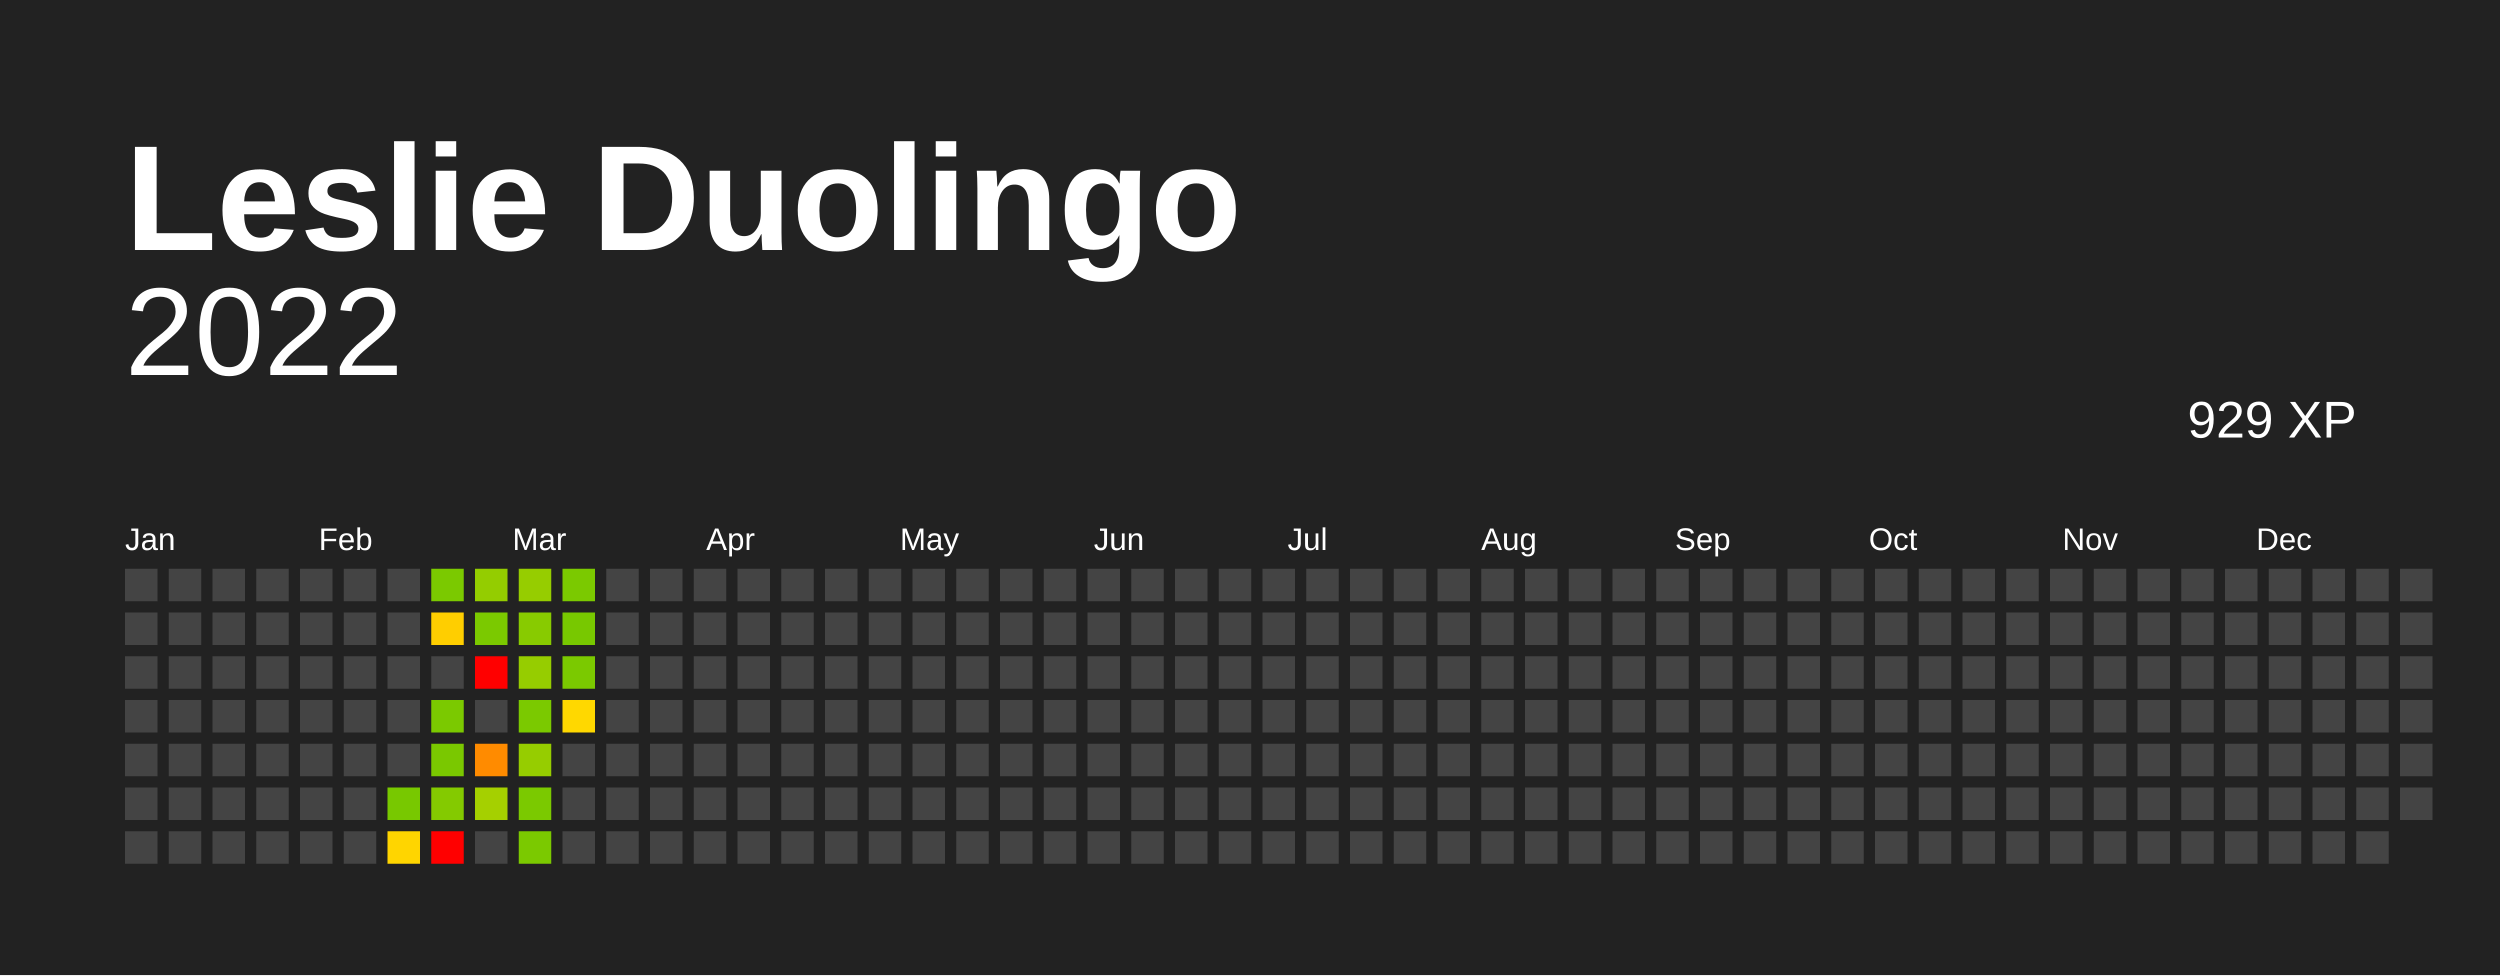
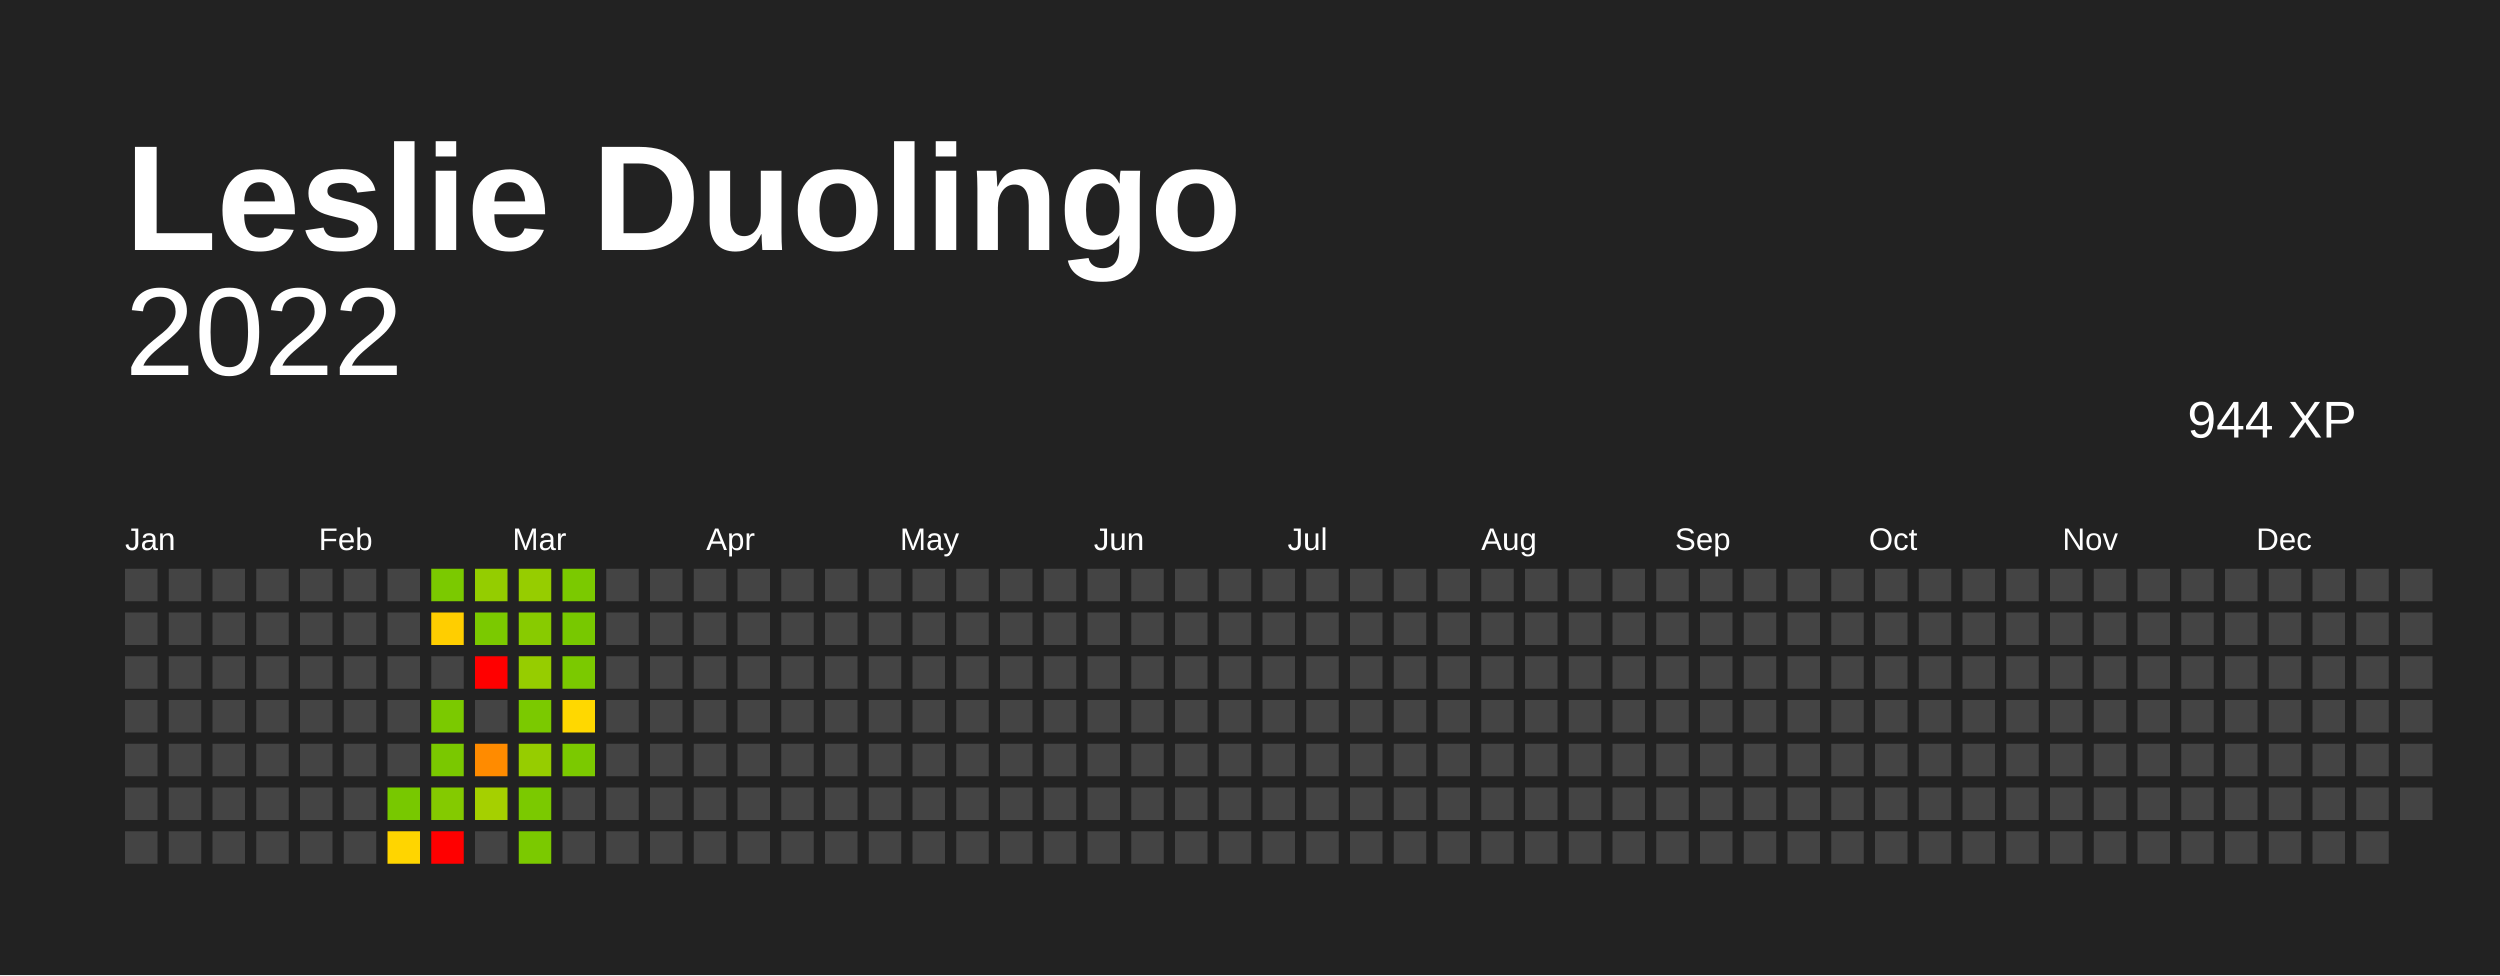
<svg xmlns="http://www.w3.org/2000/svg" baseProfile="full" height="78mm" version="1.1" viewBox="0,0,200,78" width="200mm">
  <defs />
  <rect fill="#222222" height="78" width="200" x="0" y="0" />
  <text fill="#FFFFFF" style="font-size:12px; font-family:Arial; font-weight:bold;" x="10" y="20">Leslie Duolingo</text>
  <text alignment-baseline="hanging" fill="#FFFFFF" style="font-size:10.0px; font-family:Arial;" x="10" y="30">2022</text>
-   <text alignment-baseline="hanging" fill="#FFFFFF" style="font-size:4.125px; font-family:Arial;" x="175" y="35">929 XP</text>
+   <text alignment-baseline="hanging" fill="#FFFFFF" style="font-size:4.125px; font-family:Arial;" x="175" y="35">944 XP</text>
  <text fill="#FFFFFF" style="font-size:2.5px; font-family:Arial" x="10.0" y="44">Jan</text>
  <text fill="#FFFFFF" style="font-size:2.5px; font-family:Arial" x="25.5" y="44">Feb</text>
  <text fill="#FFFFFF" style="font-size:2.5px; font-family:Arial" x="41.0" y="44">Mar</text>
  <text fill="#FFFFFF" style="font-size:2.5px; font-family:Arial" x="56.5" y="44">Apr</text>
  <text fill="#FFFFFF" style="font-size:2.5px; font-family:Arial" x="72.0" y="44">May</text>
  <text fill="#FFFFFF" style="font-size:2.5px; font-family:Arial" x="87.5" y="44">Jun</text>
  <text fill="#FFFFFF" style="font-size:2.5px; font-family:Arial" x="103.0" y="44">Jul</text>
  <text fill="#FFFFFF" style="font-size:2.5px; font-family:Arial" x="118.5" y="44">Aug</text>
  <text fill="#FFFFFF" style="font-size:2.5px; font-family:Arial" x="134.0" y="44">Sep</text>
  <text fill="#FFFFFF" style="font-size:2.5px; font-family:Arial" x="149.5" y="44">Oct</text>
  <text fill="#FFFFFF" style="font-size:2.5px; font-family:Arial" x="165.0" y="44">Nov</text>
  <text fill="#FFFFFF" style="font-size:2.5px; font-family:Arial" x="180.5" y="44">Dec</text>
  <rect fill="#444444" height="2.6" width="2.6" x="10.0" y="45.5" />
  <rect fill="#444444" height="2.6" width="2.6" x="10.0" y="49.0" />
  <rect fill="#444444" height="2.6" width="2.6" x="10.0" y="52.5" />
  <rect fill="#444444" height="2.6" width="2.6" x="10.0" y="56.0" />
  <rect fill="#444444" height="2.6" width="2.6" x="10.0" y="59.5" />
  <rect fill="#444444" height="2.6" width="2.6" x="10.0" y="63.0" />
  <rect fill="#444444" height="2.6" width="2.6" x="10.0" y="66.5" />
  <rect fill="#444444" height="2.6" width="2.6" x="13.5" y="45.5" />
  <rect fill="#444444" height="2.6" width="2.6" x="13.5" y="49.0" />
  <rect fill="#444444" height="2.6" width="2.6" x="13.5" y="52.5" />
  <rect fill="#444444" height="2.6" width="2.6" x="13.5" y="56.0" />
  <rect fill="#444444" height="2.6" width="2.6" x="13.5" y="59.5" />
  <rect fill="#444444" height="2.6" width="2.6" x="13.5" y="63.0" />
  <rect fill="#444444" height="2.6" width="2.6" x="13.5" y="66.5" />
  <rect fill="#444444" height="2.6" width="2.6" x="17.0" y="45.5" />
  <rect fill="#444444" height="2.6" width="2.6" x="17.0" y="49.0" />
  <rect fill="#444444" height="2.6" width="2.6" x="17.0" y="52.5" />
  <rect fill="#444444" height="2.6" width="2.6" x="17.0" y="56.0" />
  <rect fill="#444444" height="2.6" width="2.6" x="17.0" y="59.5" />
  <rect fill="#444444" height="2.6" width="2.6" x="17.0" y="63.0" />
  <rect fill="#444444" height="2.6" width="2.6" x="17.0" y="66.5" />
  <rect fill="#444444" height="2.6" width="2.6" x="20.5" y="45.5" />
  <rect fill="#444444" height="2.6" width="2.6" x="20.5" y="49.0" />
  <rect fill="#444444" height="2.6" width="2.6" x="20.5" y="52.5" />
  <rect fill="#444444" height="2.6" width="2.6" x="20.5" y="56.0" />
  <rect fill="#444444" height="2.6" width="2.6" x="20.5" y="59.5" />
  <rect fill="#444444" height="2.6" width="2.6" x="20.5" y="63.0" />
  <rect fill="#444444" height="2.6" width="2.6" x="20.5" y="66.5" />
  <rect fill="#444444" height="2.6" width="2.6" x="24.0" y="45.5" />
  <rect fill="#444444" height="2.6" width="2.6" x="24.0" y="49.0" />
  <rect fill="#444444" height="2.6" width="2.6" x="24.0" y="52.5" />
  <rect fill="#444444" height="2.6" width="2.6" x="24.0" y="56.0" />
  <rect fill="#444444" height="2.6" width="2.6" x="24.0" y="59.5" />
  <rect fill="#444444" height="2.6" width="2.6" x="24.0" y="63.0" />
  <rect fill="#444444" height="2.6" width="2.6" x="24.0" y="66.5" />
  <rect fill="#444444" height="2.6" width="2.6" x="27.5" y="45.5" />
  <rect fill="#444444" height="2.6" width="2.6" x="27.5" y="49.0" />
  <rect fill="#444444" height="2.6" width="2.6" x="27.5" y="52.5" />
  <rect fill="#444444" height="2.6" width="2.6" x="27.5" y="56.0" />
  <rect fill="#444444" height="2.6" width="2.6" x="27.5" y="59.5" />
  <rect fill="#444444" height="2.6" width="2.6" x="27.5" y="63.0" />
  <rect fill="#444444" height="2.6" width="2.6" x="27.5" y="66.5" />
  <rect fill="#444444" height="2.6" width="2.6" x="31.0" y="45.5" />
  <rect fill="#444444" height="2.6" width="2.6" x="31.0" y="49.0" />
  <rect fill="#444444" height="2.6" width="2.6" x="31.0" y="52.5" />
  <rect fill="#444444" height="2.6" width="2.6" x="31.0" y="56.0" />
  <rect fill="#444444" height="2.6" width="2.6" x="31.0" y="59.5" />
  <rect fill="#78c800" height="2.6" width="2.6" x="31.0" y="63.0" />
  <rect fill="#ffd500" height="2.6" width="2.6" x="31.0" y="66.5" />
  <rect fill="#7bc900" height="2.6" width="2.6" x="34.5" y="45.5" />
  <rect fill="#ffce00" height="2.6" width="2.6" x="34.5" y="49.0" />
  <rect fill="#444444" height="2.6" width="2.6" x="34.5" y="52.5" />
  <rect fill="#7bc900" height="2.6" width="2.6" x="34.5" y="56.0" />
  <rect fill="#7ac800" height="2.6" width="2.6" x="34.5" y="59.5" />
  <rect fill="#84ca00" height="2.6" width="2.6" x="34.5" y="63.0" />
  <rect fill="red" height="2.6" width="2.6" x="34.5" y="66.5" />
  <rect fill="#94cd00" height="2.6" width="2.6" x="38.0" y="45.5" />
  <rect fill="#7bc900" height="2.6" width="2.6" x="38.0" y="49.0" />
  <rect fill="red" height="2.6" width="2.6" x="38.0" y="52.5" />
  <rect fill="#444444" height="2.6" width="2.6" x="38.0" y="56.0" />
  <rect fill="#ff8b00" height="2.6" width="2.6" x="38.0" y="59.5" />
  <rect fill="#a5d000" height="2.6" width="2.6" x="38.0" y="63.0" />
  <rect fill="#444444" height="2.6" width="2.6" x="38.0" y="66.5" />
  <rect fill="#96cd00" height="2.6" width="2.6" x="41.5" y="45.5" />
  <rect fill="#88cb00" height="2.6" width="2.6" x="41.5" y="49.0" />
  <rect fill="#96cd00" height="2.6" width="2.6" x="41.5" y="52.5" />
  <rect fill="#7bc900" height="2.6" width="2.6" x="41.5" y="56.0" />
  <rect fill="#96cd00" height="2.6" width="2.6" x="41.5" y="59.5" />
  <rect fill="#7bc900" height="2.6" width="2.6" x="41.5" y="63.0" />
  <rect fill="#7bc900" height="2.6" width="2.6" x="41.5" y="66.5" />
  <rect fill="#7bc900" height="2.6" width="2.6" x="45.0" y="45.5" />
  <rect fill="#78c800" height="2.6" width="2.6" x="45.0" y="49.0" />
  <rect fill="#7bc900" height="2.6" width="2.6" x="45.0" y="52.5" />
  <rect fill="#ffd800" height="2.6" width="2.6" x="45.0" y="56.0" />
-   <rect fill="#444444" height="2.6" width="2.6" x="45.0" y="59.5" />
+   <rect fill="#7bc900" height="2.6" width="2.6" x="45.0" y="59.5" />
  <rect fill="#444444" height="2.6" width="2.6" x="45.0" y="63.0" />
  <rect fill="#444444" height="2.6" width="2.6" x="45.0" y="66.5" />
  <rect fill="#444444" height="2.6" width="2.6" x="48.5" y="45.5" />
  <rect fill="#444444" height="2.6" width="2.6" x="48.5" y="49.0" />
  <rect fill="#444444" height="2.6" width="2.6" x="48.5" y="52.5" />
  <rect fill="#444444" height="2.6" width="2.6" x="48.5" y="56.0" />
  <rect fill="#444444" height="2.6" width="2.6" x="48.5" y="59.5" />
  <rect fill="#444444" height="2.6" width="2.6" x="48.5" y="63.0" />
  <rect fill="#444444" height="2.6" width="2.6" x="48.5" y="66.5" />
  <rect fill="#444444" height="2.6" width="2.6" x="52.0" y="45.5" />
  <rect fill="#444444" height="2.6" width="2.6" x="52.0" y="49.0" />
  <rect fill="#444444" height="2.6" width="2.6" x="52.0" y="52.5" />
  <rect fill="#444444" height="2.6" width="2.6" x="52.0" y="56.0" />
  <rect fill="#444444" height="2.6" width="2.6" x="52.0" y="59.5" />
  <rect fill="#444444" height="2.6" width="2.6" x="52.0" y="63.0" />
  <rect fill="#444444" height="2.6" width="2.6" x="52.0" y="66.5" />
  <rect fill="#444444" height="2.6" width="2.6" x="55.5" y="45.5" />
  <rect fill="#444444" height="2.6" width="2.6" x="55.5" y="49.0" />
  <rect fill="#444444" height="2.6" width="2.6" x="55.5" y="52.5" />
  <rect fill="#444444" height="2.6" width="2.6" x="55.5" y="56.0" />
  <rect fill="#444444" height="2.6" width="2.6" x="55.5" y="59.5" />
  <rect fill="#444444" height="2.6" width="2.6" x="55.5" y="63.0" />
  <rect fill="#444444" height="2.6" width="2.6" x="55.5" y="66.5" />
  <rect fill="#444444" height="2.6" width="2.6" x="59.0" y="45.5" />
  <rect fill="#444444" height="2.6" width="2.6" x="59.0" y="49.0" />
  <rect fill="#444444" height="2.6" width="2.6" x="59.0" y="52.5" />
  <rect fill="#444444" height="2.6" width="2.6" x="59.0" y="56.0" />
  <rect fill="#444444" height="2.6" width="2.6" x="59.0" y="59.5" />
  <rect fill="#444444" height="2.6" width="2.6" x="59.0" y="63.0" />
  <rect fill="#444444" height="2.6" width="2.6" x="59.0" y="66.5" />
  <rect fill="#444444" height="2.6" width="2.6" x="62.5" y="45.5" />
  <rect fill="#444444" height="2.6" width="2.6" x="62.5" y="49.0" />
  <rect fill="#444444" height="2.6" width="2.6" x="62.5" y="52.5" />
  <rect fill="#444444" height="2.6" width="2.6" x="62.5" y="56.0" />
  <rect fill="#444444" height="2.6" width="2.6" x="62.5" y="59.5" />
  <rect fill="#444444" height="2.6" width="2.6" x="62.5" y="63.0" />
  <rect fill="#444444" height="2.6" width="2.6" x="62.5" y="66.5" />
  <rect fill="#444444" height="2.6" width="2.6" x="66.0" y="45.5" />
  <rect fill="#444444" height="2.6" width="2.6" x="66.0" y="49.0" />
  <rect fill="#444444" height="2.6" width="2.6" x="66.0" y="52.5" />
  <rect fill="#444444" height="2.6" width="2.6" x="66.0" y="56.0" />
  <rect fill="#444444" height="2.6" width="2.6" x="66.0" y="59.5" />
  <rect fill="#444444" height="2.6" width="2.6" x="66.0" y="63.0" />
  <rect fill="#444444" height="2.6" width="2.6" x="66.0" y="66.5" />
  <rect fill="#444444" height="2.6" width="2.6" x="69.5" y="45.5" />
  <rect fill="#444444" height="2.6" width="2.6" x="69.5" y="49.0" />
  <rect fill="#444444" height="2.6" width="2.6" x="69.5" y="52.5" />
  <rect fill="#444444" height="2.6" width="2.6" x="69.5" y="56.0" />
  <rect fill="#444444" height="2.6" width="2.6" x="69.5" y="59.5" />
  <rect fill="#444444" height="2.6" width="2.6" x="69.5" y="63.0" />
  <rect fill="#444444" height="2.6" width="2.6" x="69.5" y="66.5" />
  <rect fill="#444444" height="2.6" width="2.6" x="73.0" y="45.5" />
  <rect fill="#444444" height="2.6" width="2.6" x="73.0" y="49.0" />
  <rect fill="#444444" height="2.6" width="2.6" x="73.0" y="52.5" />
  <rect fill="#444444" height="2.6" width="2.6" x="73.0" y="56.0" />
  <rect fill="#444444" height="2.6" width="2.6" x="73.0" y="59.5" />
  <rect fill="#444444" height="2.6" width="2.6" x="73.0" y="63.0" />
  <rect fill="#444444" height="2.6" width="2.6" x="73.0" y="66.5" />
  <rect fill="#444444" height="2.6" width="2.6" x="76.5" y="45.5" />
  <rect fill="#444444" height="2.6" width="2.6" x="76.5" y="49.0" />
  <rect fill="#444444" height="2.6" width="2.6" x="76.5" y="52.5" />
  <rect fill="#444444" height="2.6" width="2.6" x="76.5" y="56.0" />
  <rect fill="#444444" height="2.6" width="2.6" x="76.5" y="59.5" />
  <rect fill="#444444" height="2.6" width="2.6" x="76.5" y="63.0" />
  <rect fill="#444444" height="2.6" width="2.6" x="76.5" y="66.5" />
  <rect fill="#444444" height="2.6" width="2.6" x="80.0" y="45.5" />
  <rect fill="#444444" height="2.6" width="2.6" x="80.0" y="49.0" />
  <rect fill="#444444" height="2.6" width="2.6" x="80.0" y="52.5" />
  <rect fill="#444444" height="2.6" width="2.6" x="80.0" y="56.0" />
  <rect fill="#444444" height="2.6" width="2.6" x="80.0" y="59.5" />
  <rect fill="#444444" height="2.6" width="2.6" x="80.0" y="63.0" />
  <rect fill="#444444" height="2.6" width="2.6" x="80.0" y="66.5" />
  <rect fill="#444444" height="2.6" width="2.6" x="83.5" y="45.5" />
  <rect fill="#444444" height="2.6" width="2.6" x="83.5" y="49.0" />
  <rect fill="#444444" height="2.6" width="2.6" x="83.5" y="52.5" />
  <rect fill="#444444" height="2.6" width="2.6" x="83.5" y="56.0" />
  <rect fill="#444444" height="2.6" width="2.6" x="83.5" y="59.5" />
  <rect fill="#444444" height="2.6" width="2.6" x="83.5" y="63.0" />
  <rect fill="#444444" height="2.6" width="2.6" x="83.5" y="66.5" />
  <rect fill="#444444" height="2.6" width="2.6" x="87.0" y="45.5" />
  <rect fill="#444444" height="2.6" width="2.6" x="87.0" y="49.0" />
  <rect fill="#444444" height="2.6" width="2.6" x="87.0" y="52.5" />
  <rect fill="#444444" height="2.6" width="2.6" x="87.0" y="56.0" />
  <rect fill="#444444" height="2.6" width="2.6" x="87.0" y="59.5" />
  <rect fill="#444444" height="2.6" width="2.6" x="87.0" y="63.0" />
  <rect fill="#444444" height="2.6" width="2.6" x="87.0" y="66.5" />
  <rect fill="#444444" height="2.6" width="2.6" x="90.5" y="45.5" />
  <rect fill="#444444" height="2.6" width="2.6" x="90.5" y="49.0" />
  <rect fill="#444444" height="2.6" width="2.6" x="90.5" y="52.5" />
  <rect fill="#444444" height="2.6" width="2.6" x="90.5" y="56.0" />
  <rect fill="#444444" height="2.6" width="2.6" x="90.5" y="59.5" />
  <rect fill="#444444" height="2.6" width="2.6" x="90.5" y="63.0" />
  <rect fill="#444444" height="2.6" width="2.6" x="90.5" y="66.5" />
  <rect fill="#444444" height="2.6" width="2.6" x="94.0" y="45.5" />
  <rect fill="#444444" height="2.6" width="2.6" x="94.0" y="49.0" />
  <rect fill="#444444" height="2.6" width="2.6" x="94.0" y="52.5" />
  <rect fill="#444444" height="2.6" width="2.6" x="94.0" y="56.0" />
  <rect fill="#444444" height="2.6" width="2.6" x="94.0" y="59.5" />
  <rect fill="#444444" height="2.6" width="2.6" x="94.0" y="63.0" />
  <rect fill="#444444" height="2.6" width="2.6" x="94.0" y="66.5" />
  <rect fill="#444444" height="2.6" width="2.6" x="97.5" y="45.5" />
  <rect fill="#444444" height="2.6" width="2.6" x="97.5" y="49.0" />
  <rect fill="#444444" height="2.6" width="2.6" x="97.5" y="52.5" />
  <rect fill="#444444" height="2.6" width="2.6" x="97.5" y="56.0" />
  <rect fill="#444444" height="2.6" width="2.6" x="97.5" y="59.5" />
  <rect fill="#444444" height="2.6" width="2.6" x="97.5" y="63.0" />
  <rect fill="#444444" height="2.6" width="2.6" x="97.5" y="66.5" />
  <rect fill="#444444" height="2.6" width="2.6" x="101.0" y="45.5" />
  <rect fill="#444444" height="2.6" width="2.6" x="101.0" y="49.0" />
  <rect fill="#444444" height="2.6" width="2.6" x="101.0" y="52.5" />
  <rect fill="#444444" height="2.6" width="2.6" x="101.0" y="56.0" />
  <rect fill="#444444" height="2.6" width="2.6" x="101.0" y="59.5" />
  <rect fill="#444444" height="2.6" width="2.6" x="101.0" y="63.0" />
  <rect fill="#444444" height="2.6" width="2.6" x="101.0" y="66.5" />
  <rect fill="#444444" height="2.6" width="2.6" x="104.5" y="45.5" />
  <rect fill="#444444" height="2.6" width="2.6" x="104.5" y="49.0" />
  <rect fill="#444444" height="2.6" width="2.6" x="104.5" y="52.5" />
  <rect fill="#444444" height="2.6" width="2.6" x="104.5" y="56.0" />
  <rect fill="#444444" height="2.6" width="2.6" x="104.5" y="59.5" />
  <rect fill="#444444" height="2.6" width="2.6" x="104.5" y="63.0" />
  <rect fill="#444444" height="2.6" width="2.6" x="104.5" y="66.5" />
  <rect fill="#444444" height="2.6" width="2.6" x="108.0" y="45.5" />
  <rect fill="#444444" height="2.6" width="2.6" x="108.0" y="49.0" />
  <rect fill="#444444" height="2.6" width="2.6" x="108.0" y="52.5" />
  <rect fill="#444444" height="2.6" width="2.6" x="108.0" y="56.0" />
  <rect fill="#444444" height="2.6" width="2.6" x="108.0" y="59.5" />
  <rect fill="#444444" height="2.6" width="2.6" x="108.0" y="63.0" />
  <rect fill="#444444" height="2.6" width="2.6" x="108.0" y="66.5" />
  <rect fill="#444444" height="2.6" width="2.6" x="111.5" y="45.5" />
  <rect fill="#444444" height="2.6" width="2.6" x="111.5" y="49.0" />
  <rect fill="#444444" height="2.6" width="2.6" x="111.5" y="52.5" />
  <rect fill="#444444" height="2.6" width="2.6" x="111.5" y="56.0" />
  <rect fill="#444444" height="2.6" width="2.6" x="111.5" y="59.5" />
  <rect fill="#444444" height="2.6" width="2.6" x="111.5" y="63.0" />
  <rect fill="#444444" height="2.6" width="2.6" x="111.5" y="66.5" />
  <rect fill="#444444" height="2.6" width="2.6" x="115.0" y="45.5" />
  <rect fill="#444444" height="2.6" width="2.6" x="115.0" y="49.0" />
  <rect fill="#444444" height="2.6" width="2.6" x="115.0" y="52.5" />
  <rect fill="#444444" height="2.6" width="2.6" x="115.0" y="56.0" />
  <rect fill="#444444" height="2.6" width="2.6" x="115.0" y="59.5" />
  <rect fill="#444444" height="2.6" width="2.6" x="115.0" y="63.0" />
  <rect fill="#444444" height="2.6" width="2.6" x="115.0" y="66.5" />
  <rect fill="#444444" height="2.6" width="2.6" x="118.5" y="45.5" />
  <rect fill="#444444" height="2.6" width="2.6" x="118.5" y="49.0" />
  <rect fill="#444444" height="2.6" width="2.6" x="118.5" y="52.5" />
  <rect fill="#444444" height="2.6" width="2.6" x="118.5" y="56.0" />
  <rect fill="#444444" height="2.6" width="2.6" x="118.5" y="59.5" />
  <rect fill="#444444" height="2.6" width="2.6" x="118.5" y="63.0" />
  <rect fill="#444444" height="2.6" width="2.6" x="118.5" y="66.5" />
  <rect fill="#444444" height="2.6" width="2.6" x="122.0" y="45.5" />
  <rect fill="#444444" height="2.6" width="2.6" x="122.0" y="49.0" />
  <rect fill="#444444" height="2.6" width="2.6" x="122.0" y="52.5" />
  <rect fill="#444444" height="2.6" width="2.6" x="122.0" y="56.0" />
  <rect fill="#444444" height="2.6" width="2.6" x="122.0" y="59.5" />
  <rect fill="#444444" height="2.6" width="2.6" x="122.0" y="63.0" />
  <rect fill="#444444" height="2.6" width="2.6" x="122.0" y="66.5" />
  <rect fill="#444444" height="2.6" width="2.6" x="125.5" y="45.5" />
  <rect fill="#444444" height="2.6" width="2.6" x="125.5" y="49.0" />
  <rect fill="#444444" height="2.6" width="2.6" x="125.5" y="52.5" />
  <rect fill="#444444" height="2.6" width="2.6" x="125.5" y="56.0" />
  <rect fill="#444444" height="2.6" width="2.6" x="125.5" y="59.5" />
  <rect fill="#444444" height="2.6" width="2.6" x="125.5" y="63.0" />
  <rect fill="#444444" height="2.6" width="2.6" x="125.5" y="66.5" />
  <rect fill="#444444" height="2.6" width="2.6" x="129.0" y="45.5" />
  <rect fill="#444444" height="2.6" width="2.6" x="129.0" y="49.0" />
  <rect fill="#444444" height="2.6" width="2.6" x="129.0" y="52.5" />
  <rect fill="#444444" height="2.6" width="2.6" x="129.0" y="56.0" />
  <rect fill="#444444" height="2.6" width="2.6" x="129.0" y="59.5" />
  <rect fill="#444444" height="2.6" width="2.6" x="129.0" y="63.0" />
  <rect fill="#444444" height="2.6" width="2.6" x="129.0" y="66.5" />
  <rect fill="#444444" height="2.6" width="2.6" x="132.5" y="45.5" />
  <rect fill="#444444" height="2.6" width="2.6" x="132.5" y="49.0" />
  <rect fill="#444444" height="2.6" width="2.6" x="132.5" y="52.5" />
  <rect fill="#444444" height="2.6" width="2.6" x="132.5" y="56.0" />
  <rect fill="#444444" height="2.6" width="2.6" x="132.5" y="59.5" />
  <rect fill="#444444" height="2.6" width="2.6" x="132.5" y="63.0" />
  <rect fill="#444444" height="2.6" width="2.6" x="132.5" y="66.5" />
  <rect fill="#444444" height="2.6" width="2.6" x="136.0" y="45.5" />
  <rect fill="#444444" height="2.6" width="2.6" x="136.0" y="49.0" />
  <rect fill="#444444" height="2.6" width="2.6" x="136.0" y="52.5" />
  <rect fill="#444444" height="2.6" width="2.6" x="136.0" y="56.0" />
  <rect fill="#444444" height="2.6" width="2.6" x="136.0" y="59.5" />
  <rect fill="#444444" height="2.6" width="2.6" x="136.0" y="63.0" />
  <rect fill="#444444" height="2.6" width="2.6" x="136.0" y="66.5" />
  <rect fill="#444444" height="2.6" width="2.6" x="139.5" y="45.5" />
  <rect fill="#444444" height="2.6" width="2.6" x="139.5" y="49.0" />
  <rect fill="#444444" height="2.6" width="2.6" x="139.5" y="52.5" />
  <rect fill="#444444" height="2.6" width="2.6" x="139.5" y="56.0" />
  <rect fill="#444444" height="2.6" width="2.6" x="139.5" y="59.5" />
  <rect fill="#444444" height="2.6" width="2.6" x="139.5" y="63.0" />
  <rect fill="#444444" height="2.6" width="2.6" x="139.5" y="66.5" />
  <rect fill="#444444" height="2.6" width="2.6" x="143.0" y="45.5" />
  <rect fill="#444444" height="2.6" width="2.6" x="143.0" y="49.0" />
  <rect fill="#444444" height="2.6" width="2.6" x="143.0" y="52.5" />
  <rect fill="#444444" height="2.6" width="2.6" x="143.0" y="56.0" />
  <rect fill="#444444" height="2.6" width="2.6" x="143.0" y="59.5" />
  <rect fill="#444444" height="2.6" width="2.6" x="143.0" y="63.0" />
  <rect fill="#444444" height="2.6" width="2.6" x="143.0" y="66.5" />
  <rect fill="#444444" height="2.6" width="2.6" x="146.5" y="45.5" />
  <rect fill="#444444" height="2.6" width="2.6" x="146.5" y="49.0" />
  <rect fill="#444444" height="2.6" width="2.6" x="146.5" y="52.5" />
  <rect fill="#444444" height="2.6" width="2.6" x="146.5" y="56.0" />
  <rect fill="#444444" height="2.6" width="2.6" x="146.5" y="59.5" />
  <rect fill="#444444" height="2.6" width="2.6" x="146.5" y="63.0" />
  <rect fill="#444444" height="2.6" width="2.6" x="146.5" y="66.5" />
  <rect fill="#444444" height="2.6" width="2.6" x="150.0" y="45.5" />
  <rect fill="#444444" height="2.6" width="2.6" x="150.0" y="49.0" />
  <rect fill="#444444" height="2.6" width="2.6" x="150.0" y="52.5" />
  <rect fill="#444444" height="2.6" width="2.6" x="150.0" y="56.0" />
  <rect fill="#444444" height="2.6" width="2.6" x="150.0" y="59.5" />
  <rect fill="#444444" height="2.6" width="2.6" x="150.0" y="63.0" />
  <rect fill="#444444" height="2.6" width="2.6" x="150.0" y="66.5" />
  <rect fill="#444444" height="2.6" width="2.6" x="153.5" y="45.5" />
  <rect fill="#444444" height="2.6" width="2.6" x="153.5" y="49.0" />
  <rect fill="#444444" height="2.6" width="2.6" x="153.5" y="52.5" />
  <rect fill="#444444" height="2.6" width="2.6" x="153.5" y="56.0" />
  <rect fill="#444444" height="2.6" width="2.6" x="153.5" y="59.5" />
  <rect fill="#444444" height="2.6" width="2.6" x="153.5" y="63.0" />
  <rect fill="#444444" height="2.6" width="2.6" x="153.5" y="66.5" />
  <rect fill="#444444" height="2.6" width="2.6" x="157.0" y="45.5" />
  <rect fill="#444444" height="2.6" width="2.6" x="157.0" y="49.0" />
  <rect fill="#444444" height="2.6" width="2.6" x="157.0" y="52.5" />
  <rect fill="#444444" height="2.6" width="2.6" x="157.0" y="56.0" />
  <rect fill="#444444" height="2.6" width="2.6" x="157.0" y="59.5" />
  <rect fill="#444444" height="2.6" width="2.6" x="157.0" y="63.0" />
  <rect fill="#444444" height="2.6" width="2.6" x="157.0" y="66.5" />
  <rect fill="#444444" height="2.6" width="2.6" x="160.5" y="45.5" />
  <rect fill="#444444" height="2.6" width="2.6" x="160.5" y="49.0" />
  <rect fill="#444444" height="2.6" width="2.6" x="160.5" y="52.5" />
  <rect fill="#444444" height="2.6" width="2.6" x="160.5" y="56.0" />
  <rect fill="#444444" height="2.6" width="2.6" x="160.5" y="59.5" />
  <rect fill="#444444" height="2.6" width="2.6" x="160.5" y="63.0" />
  <rect fill="#444444" height="2.6" width="2.6" x="160.5" y="66.5" />
  <rect fill="#444444" height="2.6" width="2.6" x="164.0" y="45.5" />
  <rect fill="#444444" height="2.6" width="2.6" x="164.0" y="49.0" />
  <rect fill="#444444" height="2.6" width="2.6" x="164.0" y="52.5" />
  <rect fill="#444444" height="2.6" width="2.6" x="164.0" y="56.0" />
  <rect fill="#444444" height="2.6" width="2.6" x="164.0" y="59.5" />
  <rect fill="#444444" height="2.6" width="2.6" x="164.0" y="63.0" />
  <rect fill="#444444" height="2.6" width="2.6" x="164.0" y="66.5" />
  <rect fill="#444444" height="2.6" width="2.6" x="167.5" y="45.5" />
  <rect fill="#444444" height="2.6" width="2.6" x="167.5" y="49.0" />
  <rect fill="#444444" height="2.6" width="2.6" x="167.5" y="52.5" />
  <rect fill="#444444" height="2.6" width="2.6" x="167.5" y="56.0" />
  <rect fill="#444444" height="2.6" width="2.6" x="167.5" y="59.5" />
  <rect fill="#444444" height="2.6" width="2.6" x="167.5" y="63.0" />
  <rect fill="#444444" height="2.6" width="2.6" x="167.5" y="66.5" />
  <rect fill="#444444" height="2.6" width="2.6" x="171.0" y="45.5" />
  <rect fill="#444444" height="2.6" width="2.6" x="171.0" y="49.0" />
  <rect fill="#444444" height="2.6" width="2.6" x="171.0" y="52.5" />
  <rect fill="#444444" height="2.6" width="2.6" x="171.0" y="56.0" />
  <rect fill="#444444" height="2.6" width="2.6" x="171.0" y="59.5" />
  <rect fill="#444444" height="2.6" width="2.6" x="171.0" y="63.0" />
  <rect fill="#444444" height="2.6" width="2.6" x="171.0" y="66.5" />
  <rect fill="#444444" height="2.6" width="2.6" x="174.5" y="45.5" />
  <rect fill="#444444" height="2.6" width="2.6" x="174.5" y="49.0" />
  <rect fill="#444444" height="2.6" width="2.6" x="174.5" y="52.5" />
  <rect fill="#444444" height="2.6" width="2.6" x="174.5" y="56.0" />
  <rect fill="#444444" height="2.6" width="2.6" x="174.5" y="59.5" />
  <rect fill="#444444" height="2.6" width="2.6" x="174.5" y="63.0" />
  <rect fill="#444444" height="2.6" width="2.6" x="174.5" y="66.5" />
  <rect fill="#444444" height="2.6" width="2.6" x="178.0" y="45.5" />
  <rect fill="#444444" height="2.6" width="2.6" x="178.0" y="49.0" />
  <rect fill="#444444" height="2.6" width="2.6" x="178.0" y="52.5" />
  <rect fill="#444444" height="2.6" width="2.6" x="178.0" y="56.0" />
  <rect fill="#444444" height="2.6" width="2.6" x="178.0" y="59.5" />
  <rect fill="#444444" height="2.6" width="2.6" x="178.0" y="63.0" />
  <rect fill="#444444" height="2.6" width="2.6" x="178.0" y="66.5" />
  <rect fill="#444444" height="2.6" width="2.6" x="181.5" y="45.5" />
  <rect fill="#444444" height="2.6" width="2.6" x="181.5" y="49.0" />
  <rect fill="#444444" height="2.6" width="2.6" x="181.5" y="52.5" />
  <rect fill="#444444" height="2.6" width="2.6" x="181.5" y="56.0" />
  <rect fill="#444444" height="2.6" width="2.6" x="181.5" y="59.5" />
  <rect fill="#444444" height="2.6" width="2.6" x="181.5" y="63.0" />
  <rect fill="#444444" height="2.6" width="2.6" x="181.5" y="66.5" />
  <rect fill="#444444" height="2.6" width="2.6" x="185.0" y="45.5" />
  <rect fill="#444444" height="2.6" width="2.6" x="185.0" y="49.0" />
  <rect fill="#444444" height="2.6" width="2.6" x="185.0" y="52.5" />
  <rect fill="#444444" height="2.6" width="2.6" x="185.0" y="56.0" />
  <rect fill="#444444" height="2.6" width="2.6" x="185.0" y="59.5" />
  <rect fill="#444444" height="2.6" width="2.6" x="185.0" y="63.0" />
  <rect fill="#444444" height="2.6" width="2.6" x="185.0" y="66.5" />
  <rect fill="#444444" height="2.6" width="2.6" x="188.5" y="45.5" />
  <rect fill="#444444" height="2.6" width="2.6" x="188.5" y="49.0" />
  <rect fill="#444444" height="2.6" width="2.6" x="188.5" y="52.5" />
  <rect fill="#444444" height="2.6" width="2.6" x="188.5" y="56.0" />
  <rect fill="#444444" height="2.6" width="2.6" x="188.5" y="59.5" />
  <rect fill="#444444" height="2.6" width="2.6" x="188.5" y="63.0" />
  <rect fill="#444444" height="2.6" width="2.6" x="188.5" y="66.5" />
  <rect fill="#444444" height="2.6" width="2.6" x="192.0" y="45.5" />
  <rect fill="#444444" height="2.6" width="2.6" x="192.0" y="49.0" />
  <rect fill="#444444" height="2.6" width="2.6" x="192.0" y="52.5" />
  <rect fill="#444444" height="2.6" width="2.6" x="192.0" y="56.0" />
  <rect fill="#444444" height="2.6" width="2.6" x="192.0" y="59.5" />
  <rect fill="#444444" height="2.6" width="2.6" x="192.0" y="63.0" />
</svg>
